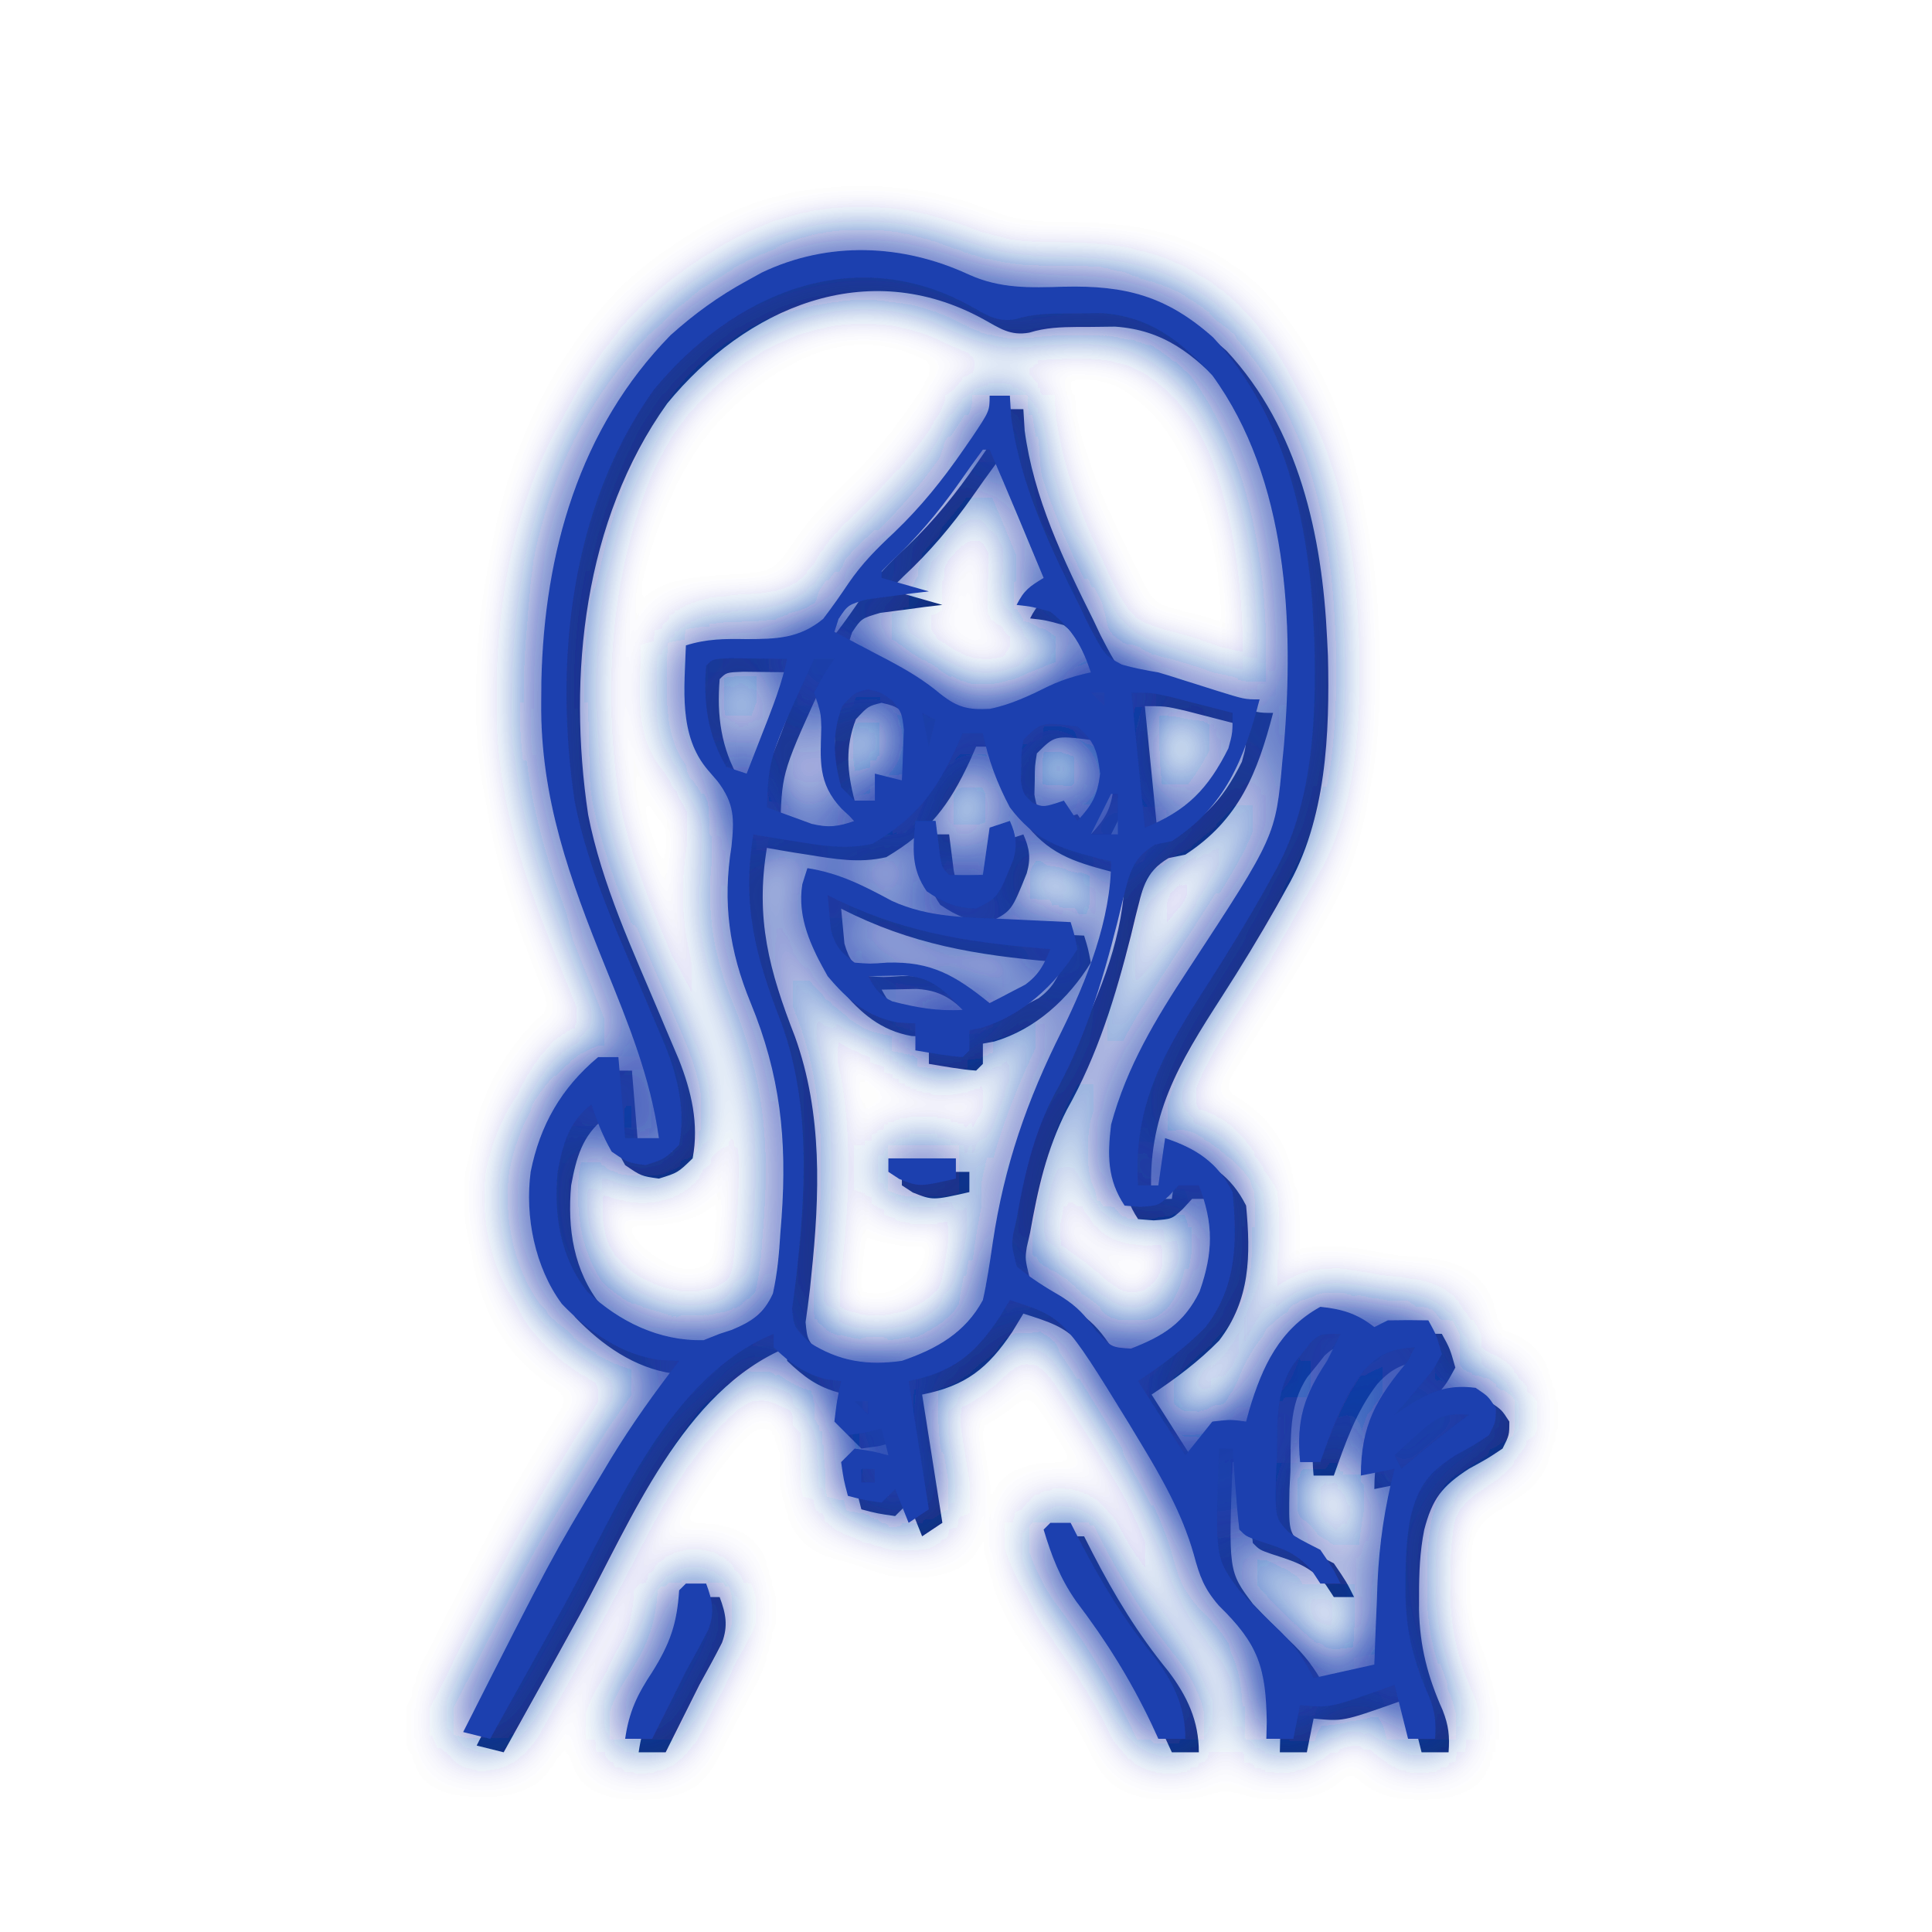
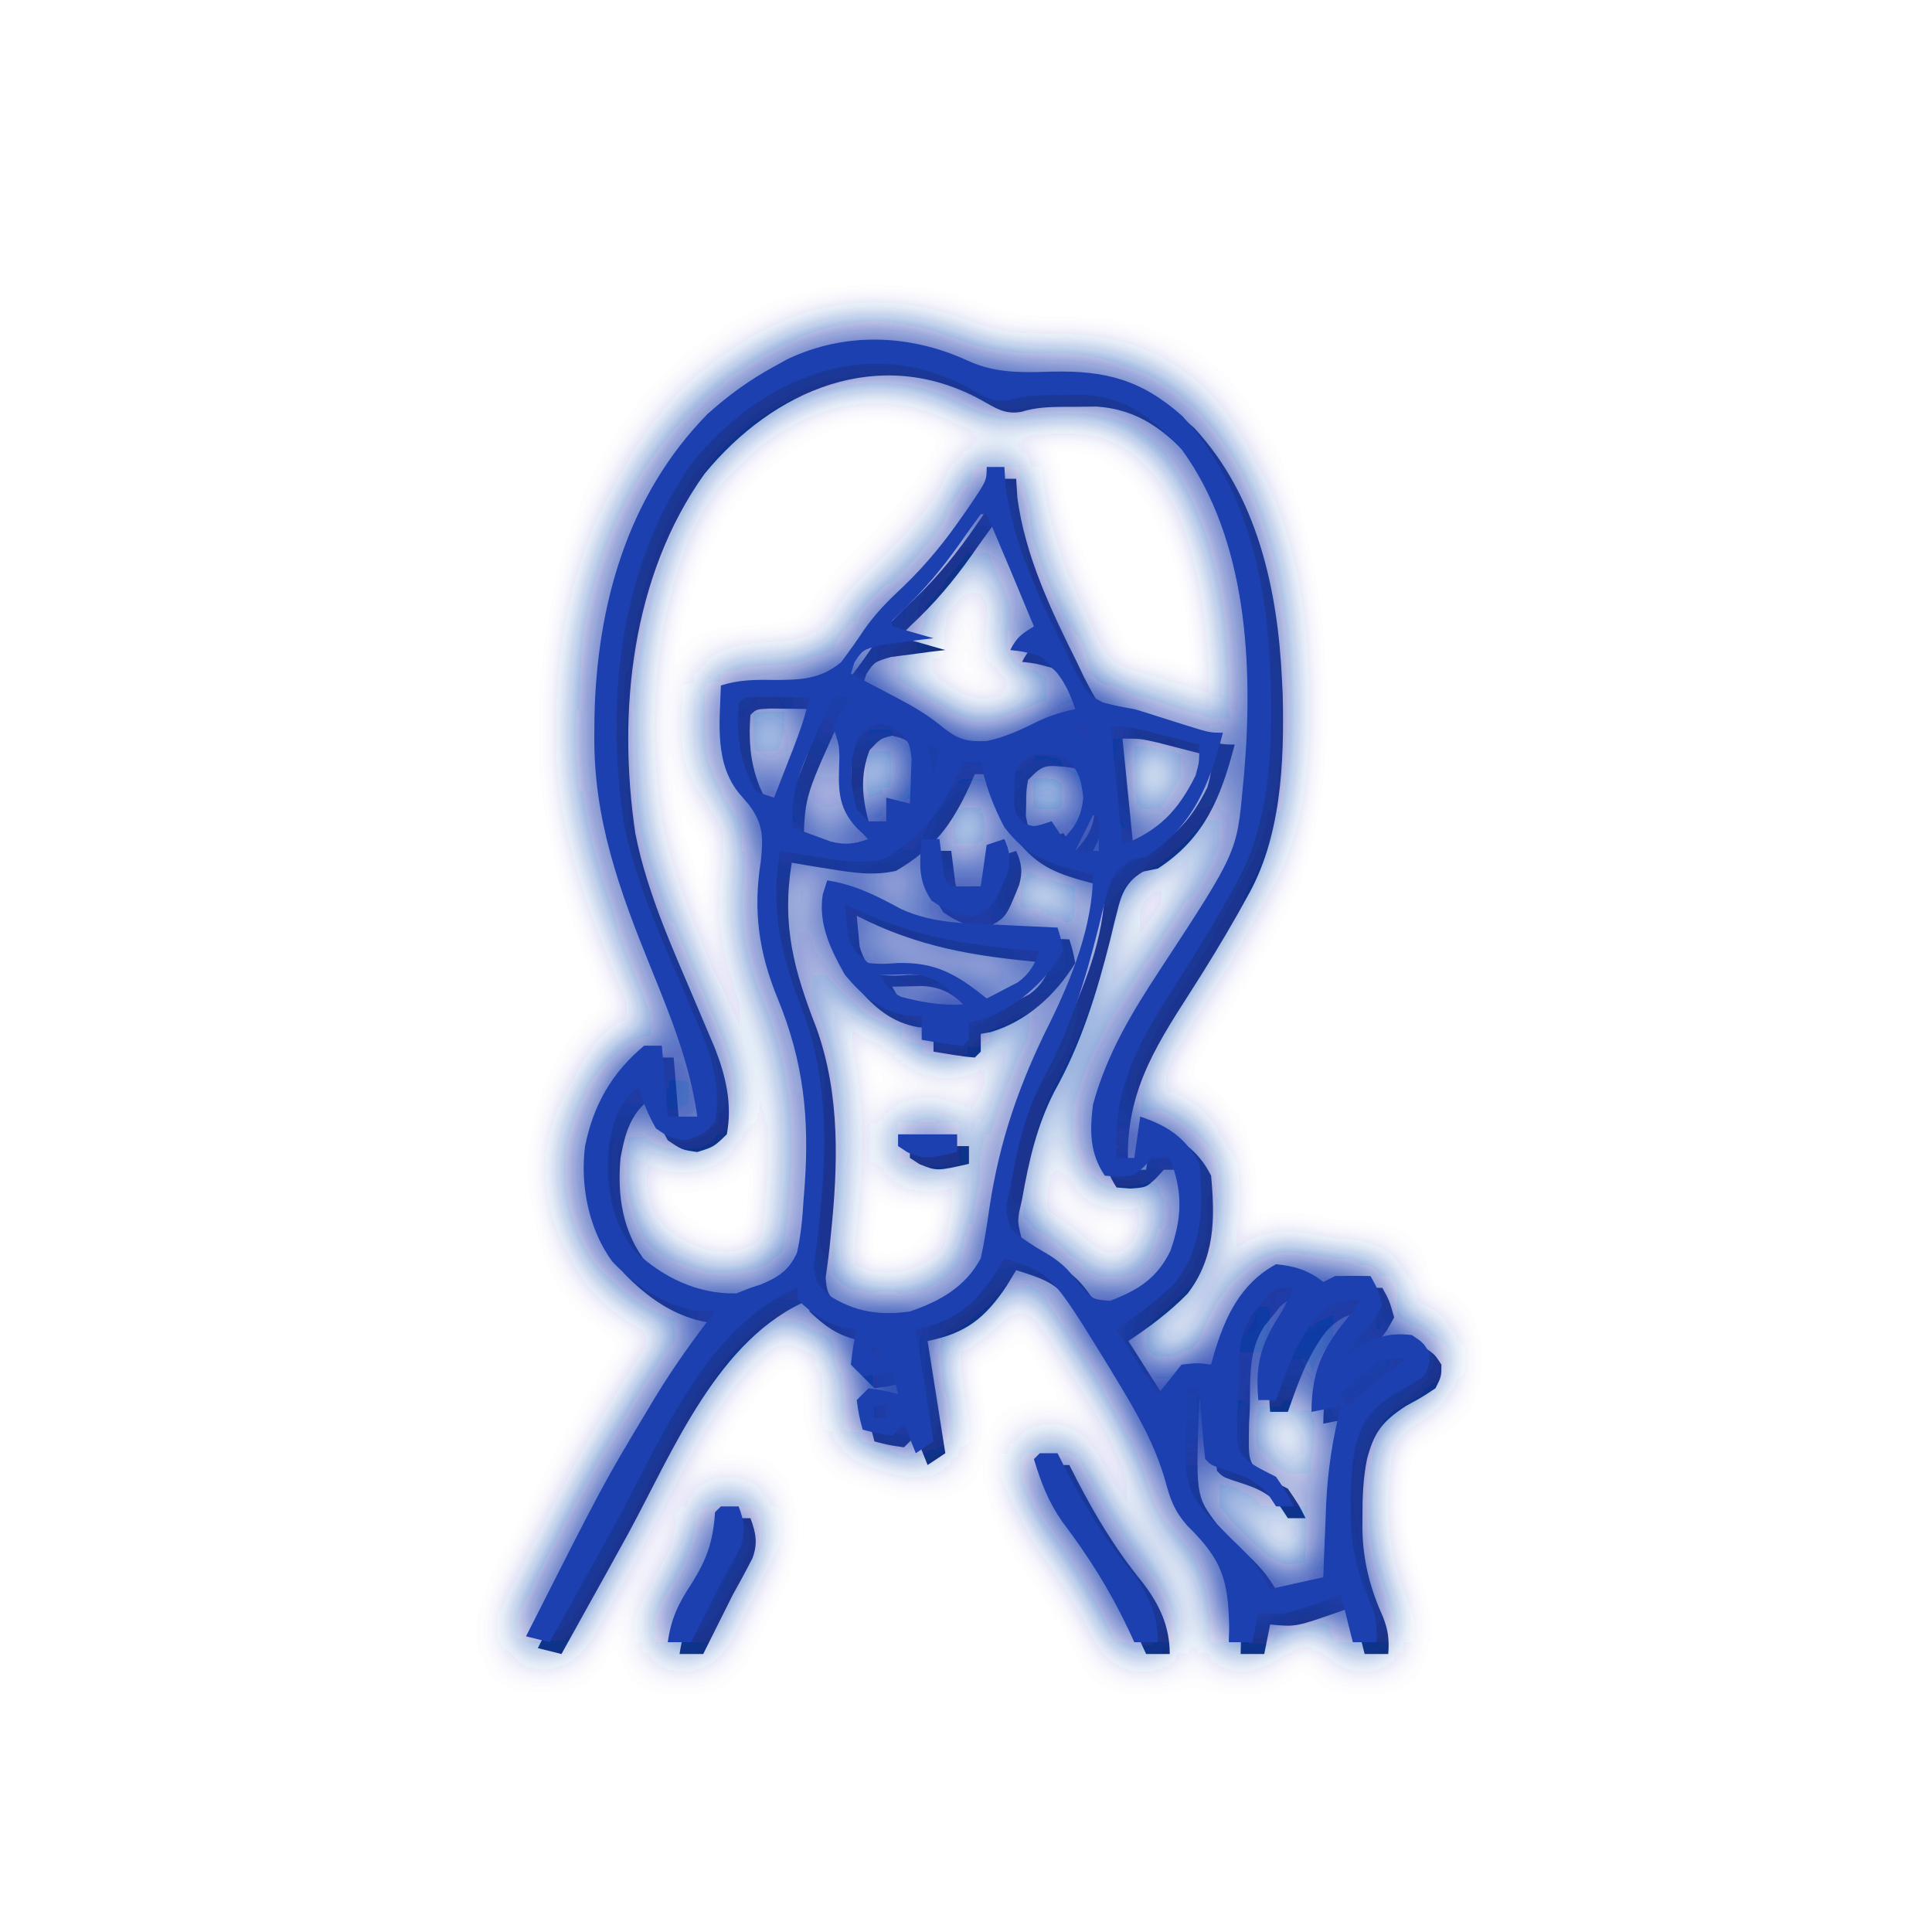
<svg xmlns="http://www.w3.org/2000/svg" version="1.1" width="229" height="229" viewBox="0 0 229 229">
  <defs>
    <filter id="glow">
      <feGaussianBlur stdDeviation="4" result="blur" />
      <feMerge>
        <feMergeNode in="blur" />
        <feMergeNode in="blur" />
        <feMergeNode in="SourceGraphic" />
      </feMerge>
    </filter>
  </defs>
-   <g transform="translate(22.9,22.9) scale(0.8)">
+   <g transform="translate(34.35,34.35) scale(0.7)">
    <g transform="translate(2,2)">
      <path d="M0 0 C4.696 2.131 9.086 1.964 14.131 1.813 C23.235 1.598 29.332 3.194 36.234 9.332 C46.952 20.862 50.39 36.67 51.109 51.957 C51.151 52.792 51.192 53.628 51.234 54.488 C51.512 66.022 51.017 78.808 45.109 88.957 C44.626 89.828 44.143 90.7 43.645 91.598 C41.066 96.136 38.366 100.577 35.539 104.965 C29.126 114.937 24.329 122.737 25.109 134.957 C26.099 134.957 27.089 134.957 28.109 134.957 C28.439 132.647 28.769 130.337 29.109 127.957 C33.691 129.484 36.905 131.549 39.109 135.957 C39.803 143.347 39.757 149.904 35.109 155.957 C32.047 159.075 28.739 161.537 25.109 163.957 C27.419 167.587 29.729 171.217 32.109 174.957 C33.429 173.307 34.749 171.657 36.109 169.957 C38.859 169.645 38.859 169.645 41.109 169.957 C41.189 169.667 41.189 169.667 41.59 168.199 C43.492 161.83 46.053 156.285 52.109 152.957 C55.306 153.277 57.582 153.962 60.109 155.957 C60.769 155.627 61.429 155.297 62.109 154.957 C64.109 154.917 66.11 154.914 68.109 154.957 C69.32 157.156 69.32 157.156 70.109 159.957 C68.773 162.414 68.773 162.414 66.734 164.77 C66.067 165.56 65.399 166.35 64.711 167.164 C64.182 167.756 63.654 168.347 63.109 168.957 C63.566 168.65 64.022 168.343 64.492 168.027 C68.081 165.652 70.716 164.394 75.109 164.957 C76.984 166.207 76.984 166.207 78.109 167.957 C78.109 169.957 78.109 169.957 77.109 171.957 C74.859 173.457 74.859 173.457 72.109 174.957 C68.127 177.55 66.693 179.397 65.5 183.995 C64.855 187.238 64.728 190.407 64.734 193.707 C64.734 194.054 64.734 194.054 64.73 195.812 C64.841 201.25 66.002 205.731 68.234 210.723 C69.124 212.993 69.286 214.546 69.109 216.957 C67.789 216.957 66.469 216.957 65.109 216.957 C64.449 214.317 63.789 211.677 63.109 208.957 C62.518 209.174 61.926 209.39 61.316 209.613 C53.468 212.379 53.468 212.379 49.109 211.957 C48.779 213.607 48.449 215.257 48.109 216.957 C46.789 216.957 45.469 216.957 44.109 216.957 C44.13 216.123 44.151 215.289 44.172 214.43 C44.025 206.404 42.98 202.994 37.074 197.223 C34.872 194.684 34.228 192.868 33.359 189.645 C31.579 183.414 28.582 178.237 25.234 172.707 C24.728 171.867 24.222 171.028 23.7 170.163 C14.066 154.503 14.066 154.503 6.109 151.957 C5.573 152.844 5.037 153.731 4.484 154.645 C0.835 160.086 -2.409 162.661 -8.891 163.957 C-7.901 170.227 -6.911 176.497 -5.891 182.957 C-6.881 183.617 -7.871 184.277 -8.891 184.957 C-9.221 184.132 -9.221 184.132 -10.891 179.957 C-11.551 180.617 -12.211 181.277 -12.891 181.957 C-15.516 181.582 -15.516 181.582 -17.891 180.957 C-18.516 178.582 -18.516 178.582 -18.891 175.957 C-18.231 175.297 -17.571 174.637 -16.891 173.957 C-14.266 174.332 -14.266 174.332 -11.891 174.957 C-12.221 173.637 -12.551 172.317 -12.891 170.957 C-13.674 171.163 -14.458 171.37 -15.266 171.582 C-16.132 171.706 -16.998 171.83 -17.891 171.957 C-18.221 171.627 -18.221 171.627 -19.891 169.957 C-19.516 166.832 -19.516 166.832 -18.891 163.957 C-19.613 163.875 -20.334 163.792 -21.078 163.707 C-24.48 162.8 -26.345 161.357 -28.891 158.957 C-28.891 158.297 -28.891 157.637 -28.891 156.957 C-44.395 163.386 -52.021 182.706 -59.581 196.563 C-61.871 200.748 -64.195 204.914 -66.516 209.082 C-67.362 210.605 -68.208 212.129 -69.055 213.652 C-69.361 214.203 -69.361 214.203 -70.891 216.957 C-72.211 216.627 -73.531 216.297 -74.891 215.957 C-61.793 190.1 -61.793 190.1 -54.391 177.77 C-53.924 176.989 -53.457 176.208 -52.976 175.403 C-49.898 170.358 -46.516 165.622 -42.891 160.957 C-43.86 160.916 -44.829 160.875 -45.828 160.832 C-51.519 160.011 -56.351 156.603 -60.281 152.508 C-64.271 147.074 -65.76 139.578 -64.891 132.957 C-63.511 126.033 -60.356 120.515 -54.891 115.957 C-53.901 115.957 -52.911 115.957 -51.891 115.957 C-51.726 117.937 -51.726 117.937 -50.891 127.957 C-49.241 127.957 -47.591 127.957 -45.891 127.957 C-47.141 118.952 -50.441 110.943 -53.828 102.582 C-59.084 89.591 -63.479 77.572 -63.328 63.332 C-63.319 62.294 -63.31 61.255 -63.301 60.186 C-62.882 41.269 -57.702 22.812 -44.172 9.004 C-40.637 5.832 -37.06 3.23 -32.891 0.957 C-32.144 0.545 -31.398 0.132 -30.629 -0.293 C-20.77 -4.986 -9.781 -4.523 0 0 Z M-46.668 17.117 C-59.034 34.455 -61.455 57.405 -58.375 78.039 C-56.353 88.361 -51.752 98.164 -47.688 107.819 C-47.447 108.392 -47.206 108.965 -46.958 109.556 C-46.292 111.132 -45.622 112.705 -44.95 114.278 C-43.069 119.033 -41.93 123.851 -42.891 128.957 C-45.078 131.082 -45.078 131.082 -47.891 131.957 C-50.516 131.582 -50.516 131.582 -52.891 129.957 C-54.183 127.713 -55.083 125.413 -55.891 122.957 C-59.269 125.567 -60.137 128.919 -60.891 132.957 C-61.478 139.303 -60.536 145.652 -56.449 150.758 C-51.723 155.177 -45.819 158.051 -39.266 157.895 C-38.482 157.585 -37.698 157.276 -36.891 156.957 C-36.302 156.765 -35.712 156.573 -35.105 156.375 C-32.131 155.135 -30.348 153.971 -29 150.984 C-28.333 147.978 -28.073 145.022 -27.891 141.957 C-27.832 141.217 -27.774 140.477 -27.714 139.715 C-26.89 128.187 -27.888 118.617 -32.312 107.881 C-35.483 100.165 -36.466 93.055 -35.141 84.77 C-34.713 80.651 -34.674 78.422 -37.203 75.082 C-37.667 74.543 -38.131 74.004 -38.609 73.449 C-43.029 68.302 -42.094 61.299 -41.891 54.957 C-38.85 53.986 -36.139 53.967 -32.968 54.024 C-28.479 54.013 -25.096 53.954 -21.547 51.02 C-20.243 49.309 -18.999 47.553 -17.809 45.762 C-15.782 42.798 -13.573 40.592 -10.953 38.145 C-7.05 34.407 -3.836 30.402 -0.766 25.957 C-0.375 25.393 0.015 24.828 0.418 24.247 C3.109 20.233 3.109 20.233 3.109 17.957 C4.099 17.957 5.089 17.957 6.109 17.957 C6.171 18.988 6.233 20.02 6.297 21.082 C7.601 31.011 12.054 40.332 16.484 49.207 C16.835 49.946 17.186 50.685 17.547 51.447 C20.149 56.45 20.149 56.45 22.719 57.806 C24.51 58.319 26.273 58.648 28.109 58.957 C29.267 59.295 30.42 59.652 31.566 60.027 C32.121 60.201 32.676 60.375 33.248 60.555 C34.384 60.913 35.519 61.272 36.654 61.633 C40.891 62.957 40.891 62.957 43.109 62.957 C40.795 71.829 38.079 78.781 30.109 83.957 C29.284 84.127 28.459 84.297 27.609 84.473 C23.997 86.617 23.774 89.165 22.732 93.109 C22.619 93.579 22.619 93.579 22.047 95.957 C19.76 104.991 17.137 113.604 12.547 121.77 C9.559 127.617 8.244 133.535 7.109 139.957 C6.946 140.674 6.782 141.39 6.613 142.129 C6.359 143.895 6.359 143.895 7.109 146.957 C9.224 148.726 11.41 150.085 13.797 151.465 C16.084 152.941 17.253 154.191 18.797 156.395 C21.109 158.957 21.109 158.957 24.047 159.145 C28.818 157.294 31.92 155.385 34.223 150.684 C36.24 144.907 36.323 140.659 34.109 134.957 C33.119 134.957 32.129 134.957 31.109 134.957 C30.656 135.452 30.202 135.947 29.734 136.457 C28.109 137.957 28.109 137.957 25.422 138.145 C24.659 138.083 23.896 138.021 23.109 137.957 C20.526 134.082 20.57 130.428 21.109 125.957 C23.407 117.411 27.73 110.269 32.547 102.957 C45.492 83.201 45.492 83.201 46.484 72.082 C46.555 71.376 46.626 70.669 46.7 69.942 C48.247 51.677 47.291 30.309 36.109 14.957 C31.363 9.809 26.875 6.212 19.699 5.727 C18.482 5.731 17.264 5.745 16.047 5.77 C15.435 5.77 14.824 5.771 14.193 5.771 C11.665 5.796 9.413 5.863 6.988 6.617 C4.15 7.13 2.589 5.95 0.109 4.582 C-17.086 -4.802 -34.949 2.874 -46.668 17.117 Z M2.109 25.957 C0.87 27.628 -0.328 29.312 -1.516 31.02 C-4.561 35.325 -7.771 39.105 -11.641 42.715 C-12.053 43.125 -12.466 43.535 -12.891 43.957 C-12.891 44.287 -12.891 44.617 -12.891 44.957 C-10.581 45.617 -8.271 46.277 -5.891 46.957 C-6.312 47.006 -6.312 47.006 -8.445 47.254 C-9.541 47.403 -10.637 47.553 -11.766 47.707 C-12.856 47.846 -13.947 47.985 -15.07 48.129 C-17.891 48.957 -17.891 48.957 -19.273 51.035 C-19.477 51.669 -19.681 52.304 -19.891 52.957 C-19.01 53.416 -18.13 53.875 -17.223 54.348 C-16.049 54.967 -14.876 55.587 -13.703 56.207 C-13.125 56.507 -12.547 56.808 -11.951 57.117 C-9.143 58.609 -6.602 60.105 -4.168 62.16 C-1.651 64.146 -0.053 64.534 3.145 64.359 C6.318 63.709 9.105 62.362 11.996 60.93 C14.029 59.994 15.927 59.425 18.109 58.957 C16.801 55.031 15.361 52.558 12.109 49.957 C9.359 49.207 9.359 49.207 7.109 48.957 C8.206 46.764 9.066 46.201 11.109 44.957 C8.473 38.611 5.834 32.266 3.109 25.957 C2.779 25.957 2.449 25.957 2.109 25.957 Z M-38.891 57.957 C-39.33 63.334 -38.689 68.235 -35.891 72.957 C-34.901 73.287 -33.911 73.617 -32.891 73.957 C-32.075 71.875 -31.263 69.791 -30.453 67.707 C-30.223 67.121 -29.993 66.534 -29.756 65.93 C-28.608 62.968 -27.56 60.065 -26.891 56.957 C-28.703 56.93 -30.516 56.911 -32.328 56.895 C-32.833 56.889 -32.833 56.889 -35.387 56.859 C-37.891 56.957 -37.891 56.957 -38.891 57.957 Z M-22.891 56.957 C-29.594 71.554 -29.594 71.554 -29.891 78.957 C-28.479 79.491 -27.061 80.009 -25.641 80.52 C-24.852 80.81 -24.063 81.1 -23.25 81.398 C-20.7 82.002 -19.337 81.804 -16.891 80.957 C-17.21 80.658 -17.21 80.658 -18.828 79.145 C-22.386 75.371 -21.958 71.98 -21.828 67.113 C-21.891 64.957 -21.891 64.957 -22.891 61.957 C-21.453 59.27 -21.453 59.27 -19.891 56.957 C-20.881 56.957 -21.871 56.957 -22.891 56.957 Z M-18.703 63.895 C-20.315 68.051 -20.012 71.665 -18.891 75.957 C-18.231 76.617 -17.571 77.277 -16.891 77.957 C-15.901 77.957 -14.911 77.957 -13.891 77.957 C-13.891 76.637 -13.891 75.317 -13.891 73.957 C-12.571 74.287 -11.251 74.617 -9.891 74.957 C-9.809 73.354 -9.751 71.749 -9.703 70.145 C-9.668 69.251 -9.634 68.358 -9.598 67.438 C-9.891 64.957 -9.891 64.957 -11.277 63.164 C-12.891 61.957 -12.891 61.957 -14.891 61.457 C-16.891 61.957 -16.891 61.957 -18.703 63.895 Z M18.109 61.957 C18.769 62.617 19.429 63.277 20.109 63.957 C20.109 63.297 20.109 62.637 20.109 61.957 C19.449 61.957 18.789 61.957 18.109 61.957 Z M24.109 61.957 C24.769 68.557 25.429 75.157 26.109 81.957 C32.351 79.46 35.494 76.187 38.484 70.207 C39.109 67.957 39.109 67.957 39.109 64.957 C37.173 64.453 35.235 63.954 33.297 63.457 C32.218 63.179 31.139 62.9 30.027 62.613 C27.109 61.957 27.109 61.957 24.109 61.957 Z M-6.891 64.957 C-6.561 66.607 -6.231 68.257 -5.891 69.957 C-5.561 68.637 -5.231 67.317 -4.891 65.957 C-5.551 65.627 -6.211 65.297 -6.891 64.957 Z M8.109 68.957 C7.809 70.832 7.809 70.832 7.797 72.957 C7.78 73.658 7.763 74.36 7.746 75.082 C8.109 76.957 8.109 76.957 9.441 78.27 C11.109 78.957 11.109 78.957 14.109 77.957 C14.439 78.452 14.439 78.452 16.109 80.957 C18.313 78.569 19.076 77.225 19.484 73.957 C19.062 70.582 18.682 69.187 16.109 66.957 C10.764 66.302 10.764 66.302 8.109 68.957 Z M-0.891 67.957 C-1.182 68.621 -1.473 69.285 -1.773 69.969 C-4.935 76.78 -7.818 80.535 -14.203 84.332 C-18.22 85.266 -21.857 84.608 -25.891 83.957 C-26.522 83.859 -27.154 83.761 -27.805 83.66 C-29.169 83.44 -30.53 83.201 -31.891 82.957 C-33.63 93.447 -31.546 101.154 -27.73 110.93 C-23.634 122.309 -24.052 134.354 -25.305 146.277 C-25.37 146.917 -25.434 147.558 -25.501 148.217 C-25.689 149.896 -25.923 151.57 -26.16 153.242 C-25.891 155.957 -25.891 155.957 -23.52 158.281 C-19.219 161.023 -14.968 161.696 -9.891 160.957 C-4.748 159.188 -0.53 156.829 2.109 151.957 C2.737 149.131 3.158 146.306 3.574 143.441 C5.256 132.075 8.664 122.322 13.811 112.062 C17.514 104.519 21.109 95.509 21.109 86.957 C20.446 86.798 19.782 86.64 19.098 86.477 C13.325 84.951 9.73 83.784 6.109 78.957 C4.246 75.457 2.888 71.853 2.109 67.957 C1.119 67.957 0.129 67.957 -0.891 67.957 Z M21.109 76.957 C20.119 78.937 19.129 80.917 18.109 82.957 C19.429 82.957 20.749 82.957 22.109 82.957 C22.109 80.977 22.109 78.997 22.109 76.957 C21.779 76.957 21.449 76.957 21.109 76.957 Z M50.758 158.164 C50.338 158.694 49.917 159.224 49.484 159.77 C49.272 160.031 49.272 160.031 48.195 161.352 C45.336 165.578 45.778 170.496 45.672 175.395 C45.626 176.254 45.58 177.113 45.533 177.998 C45.422 184.222 45.422 184.222 47.41 186.349 C49.02 187.383 49.02 187.383 52.109 188.957 C53.984 191.707 53.984 191.707 55.109 193.957 C54.119 193.957 53.129 193.957 52.109 193.957 C51.718 193.359 51.326 192.761 50.922 192.145 C48.575 189.312 46.283 188.695 42.852 187.57 C41.109 186.957 41.109 186.957 40.109 185.957 C39.875 183.941 39.696 181.919 39.547 179.895 C39.463 178.79 39.379 177.685 39.293 176.547 C39.263 176.12 39.263 176.12 39.109 173.957 C38.449 173.957 37.789 173.957 37.109 173.957 C36.502 190.164 36.502 190.164 40.109 194.957 C42.085 197.081 44.126 199.098 46.234 201.09 C48.4 203.247 49.752 205.242 51.109 207.957 C54.079 207.297 57.049 206.637 60.109 205.957 C60.158 204.618 60.207 203.278 60.258 201.898 C60.333 200.105 60.408 198.312 60.484 196.52 C60.515 195.641 60.546 194.763 60.578 193.857 C60.836 188.031 61.641 182.602 63.109 176.957 C61.459 177.287 59.809 177.617 58.109 177.957 C58.144 170.474 60.363 166.58 65.109 160.957 C65.439 160.297 65.769 159.637 66.109 158.957 C62.706 159.152 60.798 159.913 58.547 162.395 C55.421 166.441 53.8 171.177 52.109 175.957 C51.119 175.957 50.129 175.957 49.109 175.957 C48.525 169.702 49.676 166.133 53.109 160.957 C53.79 159.631 54.464 158.301 55.109 156.957 C52.109 156.957 52.109 156.957 50.758 158.164 Z M-16.891 166.957 C-16.231 167.617 -15.571 168.277 -14.891 168.957 C-14.891 168.297 -14.891 167.637 -14.891 166.957 C-15.551 166.957 -16.211 166.957 -16.891 166.957 Z M66.359 171.957 C65.746 172.514 65.132 173.071 64.5 173.645 C64.041 174.078 63.582 174.511 63.109 174.957 C63.439 175.617 63.769 176.277 64.109 176.957 C64.496 176.631 64.883 176.305 65.281 175.969 C68.167 173.547 71.066 171.181 74.109 168.957 C70.438 168.567 69.03 169.492 66.359 171.957 Z M-15.891 176.957 C-15.891 177.617 -15.891 178.277 -15.891 178.957 C-15.231 178.957 -14.571 178.957 -13.891 178.957 C-13.891 178.297 -13.891 177.637 -13.891 176.957 C-14.551 176.957 -15.211 176.957 -15.891 176.957 Z " fill="#142d7a" transform="translate(114.8906,12.04297)" />
      <path d="M0 0 C0.99 0 1.98 0 3 0 C3.228 1.79 3.456 3.581 3.684 5.371 C4 7 4 7 5 8 C6.666 8.041 8.334 8.043 10 8 C10.33 5.69 10.66 3.38 11 1 C11.99 0.67 12.98 0.34 14 0 C14.922 2.095 15.129 3.543 14.504 5.754 C12.247 11.356 12.247 11.356 9 13 C5.911 12.842 4.252 12.17 1.688 10.438 C-0.697 6.993 -0.355 4.066 0 0 Z " fill="#142d7a" transform="translate(107,93)" />
      <path d="M0 0 C4.742 0.745 8.31 2.592 12.5 4.844 C18.008 7.391 23.843 7.291 29.812 7.562 C30.254 7.584 30.254 7.584 32.49 7.693 C34.66 7.799 36.83 7.901 39 8 C39.579 9.873 39.579 9.873 40 12 C36.661 17.403 31.82 21.864 25.688 23.688 C25.131 23.791 24.574 23.894 24 24 C24 24.99 24 25.98 24 27 C23.67 27.33 23.34 27.66 23 28 C20.639 27.824 18.339 27.383 16 27 C16 25.68 16 24.36 16 23 C15.577 22.979 15.577 22.979 13.438 22.875 C8.898 22.07 5.898 19.479 3 16 C0.589 11.75 -1.551 7.347 -0.75 2.375 C-0.502 1.591 -0.255 0.807 0 0 Z M3 4 C3.103 5.093 3.206 6.186 3.312 7.312 C3.371 7.927 3.429 8.542 3.488 9.176 C4.165 11.587 4.972 12.535 7 14 C9.27 14.188 9.27 14.188 11.812 14 C18.356 13.8 21.916 15.894 27 20 C28.132 19.431 29.256 18.844 30.375 18.25 C31.001 17.925 31.628 17.6 32.273 17.266 C34.334 15.755 35.03 14.333 36 12 C35.512 11.96 35.025 11.921 34.522 11.88 C23.017 10.899 13.378 9.307 3 4 Z M9 16 C10.011 17.817 10.643 18.832 12.551 19.73 C16.121 20.657 19.275 21.226 23 21 C20.24 18.05 18.404 16.129 14.176 15.902 C13.561 15.914 12.946 15.926 12.312 15.938 C11.219 15.958 10.126 15.979 9 16 Z " fill="#142d7a" transform="translate(91,100)" />
      <path d="M0 0 C3.3 0 6.6 0 10 0 C10 0.99 10 1.98 10 3 C4.585 4.231 4.585 4.231 1.625 3.062 C1.089 2.712 0.552 2.361 0 2 C0 1.34 0 0.68 0 0 Z " fill="#142d7a" transform="translate(103,143)" />
      <path d="M0 0 C0.99 0 1.98 0 3 0 C3.212 0.417 3.212 0.417 4.285 2.527 C7.559 8.848 10.963 14.468 15.488 20 C18.271 23.681 20 27.319 20 32 C18.68 32 17.36 32 16 32 C15.83 31.631 15.83 31.631 14.969 29.762 C11.777 23.082 8.254 17.466 3.77 11.559 C1.417 8.157 0.19 4.943 -1 1 C-0.67 0.67 -0.34 0.34 0 0 Z " fill="#142d7a" transform="translate(127,197)" />
      <path d="M0 0 C0.99 0 1.98 0 3 0 C3.921 2.457 4.273 4.259 3.352 6.762 C2.282 8.87 1.146 10.932 0 13 C-0.924 14.83 -1.841 16.663 -2.75 18.5 C-3.5 20 -4.25 21.5 -5 23 C-6.32 23 -7.64 23 -9 23 C-8.434 19.021 -7.215 16.457 -5 13.125 C-2.351 8.896 -1.315 5.936 -1 1 C-0.67 0.67 -0.34 0.34 0 0 Z " fill="#142d7a" transform="translate(73,206)" />
    </g>
    <g filter="url(#glow)">
      <path d="M0 0 C4.696 2.131 9.086 1.964 14.131 1.813 C23.235 1.598 29.332 3.194 36.234 9.332 C46.952 20.862 50.39 36.67 51.109 51.957 C51.151 52.792 51.192 53.628 51.234 54.488 C51.512 66.022 51.017 78.808 45.109 88.957 C44.626 89.828 44.143 90.7 43.645 91.598 C41.066 96.136 38.366 100.577 35.539 104.965 C29.126 114.937 24.329 122.737 25.109 134.957 C26.099 134.957 27.089 134.957 28.109 134.957 C28.439 132.647 28.769 130.337 29.109 127.957 C33.691 129.484 36.905 131.549 39.109 135.957 C39.803 143.347 39.757 149.904 35.109 155.957 C32.047 159.075 28.739 161.537 25.109 163.957 C27.419 167.587 29.729 171.217 32.109 174.957 C33.429 173.307 34.749 171.657 36.109 169.957 C38.859 169.645 38.859 169.645 41.109 169.957 C41.189 169.667 41.189 169.667 41.59 168.199 C43.492 161.83 46.053 156.285 52.109 152.957 C55.306 153.277 57.582 153.962 60.109 155.957 C60.769 155.627 61.429 155.297 62.109 154.957 C64.109 154.917 66.11 154.914 68.109 154.957 C69.32 157.156 69.32 157.156 70.109 159.957 C68.773 162.414 68.773 162.414 66.734 164.77 C66.067 165.56 65.399 166.35 64.711 167.164 C64.182 167.756 63.654 168.347 63.109 168.957 C63.566 168.65 64.022 168.343 64.492 168.027 C68.081 165.652 70.716 164.394 75.109 164.957 C76.984 166.207 76.984 166.207 78.109 167.957 C78.109 169.957 78.109 169.957 77.109 171.957 C74.859 173.457 74.859 173.457 72.109 174.957 C68.127 177.55 66.693 179.397 65.5 183.995 C64.855 187.238 64.728 190.407 64.734 193.707 C64.734 194.054 64.734 194.054 64.73 195.812 C64.841 201.25 66.002 205.731 68.234 210.723 C69.124 212.993 69.286 214.546 69.109 216.957 C67.789 216.957 66.469 216.957 65.109 216.957 C64.449 214.317 63.789 211.677 63.109 208.957 C62.518 209.174 61.926 209.39 61.316 209.613 C53.468 212.379 53.468 212.379 49.109 211.957 C48.779 213.607 48.449 215.257 48.109 216.957 C46.789 216.957 45.469 216.957 44.109 216.957 C44.13 216.123 44.151 215.289 44.172 214.43 C44.025 206.404 42.98 202.994 37.074 197.223 C34.872 194.684 34.228 192.868 33.359 189.645 C31.579 183.414 28.582 178.237 25.234 172.707 C24.728 171.867 24.222 171.028 23.7 170.163 C14.066 154.503 14.066 154.503 6.109 151.957 C5.573 152.844 5.037 153.731 4.484 154.645 C0.835 160.086 -2.409 162.661 -8.891 163.957 C-7.901 170.227 -6.911 176.497 -5.891 182.957 C-6.881 183.617 -7.871 184.277 -8.891 184.957 C-9.221 184.132 -9.221 184.132 -10.891 179.957 C-11.551 180.617 -12.211 181.277 -12.891 181.957 C-15.516 181.582 -15.516 181.582 -17.891 180.957 C-18.516 178.582 -18.516 178.582 -18.891 175.957 C-18.231 175.297 -17.571 174.637 -16.891 173.957 C-14.266 174.332 -14.266 174.332 -11.891 174.957 C-12.221 173.637 -12.551 172.317 -12.891 170.957 C-13.674 171.163 -14.458 171.37 -15.266 171.582 C-16.132 171.706 -16.998 171.83 -17.891 171.957 C-18.221 171.627 -18.221 171.627 -19.891 169.957 C-19.516 166.832 -19.516 166.832 -18.891 163.957 C-19.613 163.875 -20.334 163.792 -21.078 163.707 C-24.48 162.8 -26.345 161.357 -28.891 158.957 C-28.891 158.297 -28.891 157.637 -28.891 156.957 C-44.395 163.386 -52.021 182.706 -59.581 196.563 C-61.871 200.748 -64.195 204.914 -66.516 209.082 C-67.362 210.605 -68.208 212.129 -69.055 213.652 C-69.361 214.203 -69.361 214.203 -70.891 216.957 C-72.211 216.627 -73.531 216.297 -74.891 215.957 C-61.793 190.1 -61.793 190.1 -54.391 177.77 C-53.924 176.989 -53.457 176.208 -52.976 175.403 C-49.898 170.358 -46.516 165.622 -42.891 160.957 C-43.86 160.916 -44.829 160.875 -45.828 160.832 C-51.519 160.011 -56.351 156.603 -60.281 152.508 C-64.271 147.074 -65.76 139.578 -64.891 132.957 C-63.511 126.033 -60.356 120.515 -54.891 115.957 C-53.901 115.957 -52.911 115.957 -51.891 115.957 C-51.726 117.937 -51.726 117.937 -50.891 127.957 C-49.241 127.957 -47.591 127.957 -45.891 127.957 C-47.141 118.952 -50.441 110.943 -53.828 102.582 C-59.084 89.591 -63.479 77.572 -63.328 63.332 C-63.319 62.294 -63.31 61.255 -63.301 60.186 C-62.882 41.269 -57.702 22.812 -44.172 9.004 C-40.637 5.832 -37.06 3.23 -32.891 0.957 C-32.144 0.545 -31.398 0.132 -30.629 -0.293 C-20.77 -4.986 -9.781 -4.523 0 0 Z M-46.668 17.117 C-59.034 34.455 -61.455 57.405 -58.375 78.039 C-56.353 88.361 -51.752 98.164 -47.688 107.819 C-47.447 108.392 -47.206 108.965 -46.958 109.556 C-46.292 111.132 -45.622 112.705 -44.95 114.278 C-43.069 119.033 -41.93 123.851 -42.891 128.957 C-45.078 131.082 -45.078 131.082 -47.891 131.957 C-50.516 131.582 -50.516 131.582 -52.891 129.957 C-54.183 127.713 -55.083 125.413 -55.891 122.957 C-59.269 125.567 -60.137 128.919 -60.891 132.957 C-61.478 139.303 -60.536 145.652 -56.449 150.758 C-51.723 155.177 -45.819 158.051 -39.266 157.895 C-38.482 157.585 -37.698 157.276 -36.891 156.957 C-36.302 156.765 -35.712 156.573 -35.105 156.375 C-32.131 155.135 -30.348 153.971 -29 150.984 C-28.333 147.978 -28.073 145.022 -27.891 141.957 C-27.832 141.217 -27.774 140.477 -27.714 139.715 C-26.89 128.187 -27.888 118.617 -32.312 107.881 C-35.483 100.165 -36.466 93.055 -35.141 84.77 C-34.713 80.651 -34.674 78.422 -37.203 75.082 C-37.667 74.543 -38.131 74.004 -38.609 73.449 C-43.029 68.302 -42.094 61.299 -41.891 54.957 C-38.85 53.986 -36.139 53.967 -32.968 54.024 C-28.479 54.013 -25.096 53.954 -21.547 51.02 C-20.243 49.309 -18.999 47.553 -17.809 45.762 C-15.782 42.798 -13.573 40.592 -10.953 38.145 C-7.05 34.407 -3.836 30.402 -0.766 25.957 C-0.375 25.393 0.015 24.828 0.418 24.247 C3.109 20.233 3.109 20.233 3.109 17.957 C4.099 17.957 5.089 17.957 6.109 17.957 C6.171 18.988 6.233 20.02 6.297 21.082 C7.601 31.011 12.054 40.332 16.484 49.207 C16.835 49.946 17.186 50.685 17.547 51.447 C20.149 56.45 20.149 56.45 22.719 57.806 C24.51 58.319 26.273 58.648 28.109 58.957 C29.267 59.295 30.42 59.652 31.566 60.027 C32.121 60.201 32.676 60.375 33.248 60.555 C34.384 60.913 35.519 61.272 36.654 61.633 C40.891 62.957 40.891 62.957 43.109 62.957 C40.795 71.829 38.079 78.781 30.109 83.957 C29.284 84.127 28.459 84.297 27.609 84.473 C23.997 86.617 23.774 89.165 22.732 93.109 C22.619 93.579 22.619 93.579 22.047 95.957 C19.76 104.991 17.137 113.604 12.547 121.77 C9.559 127.617 8.244 133.535 7.109 139.957 C6.946 140.674 6.782 141.39 6.613 142.129 C6.359 143.895 6.359 143.895 7.109 146.957 C9.224 148.726 11.41 150.085 13.797 151.465 C16.084 152.941 17.253 154.191 18.797 156.395 C21.109 158.957 21.109 158.957 24.047 159.145 C28.818 157.294 31.92 155.385 34.223 150.684 C36.24 144.907 36.323 140.659 34.109 134.957 C33.119 134.957 32.129 134.957 31.109 134.957 C30.656 135.452 30.202 135.947 29.734 136.457 C28.109 137.957 28.109 137.957 25.422 138.145 C24.659 138.083 23.896 138.021 23.109 137.957 C20.526 134.082 20.57 130.428 21.109 125.957 C23.407 117.411 27.73 110.269 32.547 102.957 C45.492 83.201 45.492 83.201 46.484 72.082 C46.555 71.376 46.626 70.669 46.7 69.942 C48.247 51.677 47.291 30.309 36.109 14.957 C31.363 9.809 26.875 6.212 19.699 5.727 C18.482 5.731 17.264 5.745 16.047 5.77 C15.435 5.77 14.824 5.771 14.193 5.771 C11.665 5.796 9.413 5.863 6.988 6.617 C4.15 7.13 2.589 5.95 0.109 4.582 C-17.086 -4.802 -34.949 2.874 -46.668 17.117 Z M2.109 25.957 C0.87 27.628 -0.328 29.312 -1.516 31.02 C-4.561 35.325 -7.771 39.105 -11.641 42.715 C-12.053 43.125 -12.466 43.535 -12.891 43.957 C-12.891 44.287 -12.891 44.617 -12.891 44.957 C-10.581 45.617 -8.271 46.277 -5.891 46.957 C-6.312 47.006 -6.312 47.006 -8.445 47.254 C-9.541 47.403 -10.637 47.553 -11.766 47.707 C-12.856 47.846 -13.947 47.985 -15.07 48.129 C-17.891 48.957 -17.891 48.957 -19.273 51.035 C-19.477 51.669 -19.681 52.304 -19.891 52.957 C-19.01 53.416 -18.13 53.875 -17.223 54.348 C-16.049 54.967 -14.876 55.587 -13.703 56.207 C-13.125 56.507 -12.547 56.808 -11.951 57.117 C-9.143 58.609 -6.602 60.105 -4.168 62.16 C-1.651 64.146 -0.053 64.534 3.145 64.359 C6.318 63.709 9.105 62.362 11.996 60.93 C14.029 59.994 15.927 59.425 18.109 58.957 C16.801 55.031 15.361 52.558 12.109 49.957 C9.359 49.207 9.359 49.207 7.109 48.957 C8.206 46.764 9.066 46.201 11.109 44.957 C8.473 38.611 5.834 32.266 3.109 25.957 C2.779 25.957 2.449 25.957 2.109 25.957 Z M-38.891 57.957 C-39.33 63.334 -38.689 68.235 -35.891 72.957 C-34.901 73.287 -33.911 73.617 -32.891 73.957 C-32.075 71.875 -31.263 69.791 -30.453 67.707 C-30.223 67.121 -29.993 66.534 -29.756 65.93 C-28.608 62.968 -27.56 60.065 -26.891 56.957 C-28.703 56.93 -30.516 56.911 -32.328 56.895 C-32.833 56.889 -32.833 56.889 -35.387 56.859 C-37.891 56.957 -37.891 56.957 -38.891 57.957 Z M-22.891 56.957 C-29.594 71.554 -29.594 71.554 -29.891 78.957 C-28.479 79.491 -27.061 80.009 -25.641 80.52 C-24.852 80.81 -24.063 81.1 -23.25 81.398 C-20.7 82.002 -19.337 81.804 -16.891 80.957 C-17.21 80.658 -17.21 80.658 -18.828 79.145 C-22.386 75.371 -21.958 71.98 -21.828 67.113 C-21.891 64.957 -21.891 64.957 -22.891 61.957 C-21.453 59.27 -21.453 59.27 -19.891 56.957 C-20.881 56.957 -21.871 56.957 -22.891 56.957 Z M-18.703 63.895 C-20.315 68.051 -20.012 71.665 -18.891 75.957 C-18.231 76.617 -17.571 77.277 -16.891 77.957 C-15.901 77.957 -14.911 77.957 -13.891 77.957 C-13.891 76.637 -13.891 75.317 -13.891 73.957 C-12.571 74.287 -11.251 74.617 -9.891 74.957 C-9.809 73.354 -9.751 71.749 -9.703 70.145 C-9.668 69.251 -9.634 68.358 -9.598 67.438 C-9.891 64.957 -9.891 64.957 -11.277 63.164 C-12.891 61.957 -12.891 61.957 -14.891 61.457 C-16.891 61.957 -16.891 61.957 -18.703 63.895 Z M18.109 61.957 C18.769 62.617 19.429 63.277 20.109 63.957 C20.109 63.297 20.109 62.637 20.109 61.957 C19.449 61.957 18.789 61.957 18.109 61.957 Z M24.109 61.957 C24.769 68.557 25.429 75.157 26.109 81.957 C32.351 79.46 35.494 76.187 38.484 70.207 C39.109 67.957 39.109 67.957 39.109 64.957 C37.173 64.453 35.235 63.954 33.297 63.457 C32.218 63.179 31.139 62.9 30.027 62.613 C27.109 61.957 27.109 61.957 24.109 61.957 Z M-6.891 64.957 C-6.561 66.607 -6.231 68.257 -5.891 69.957 C-5.561 68.637 -5.231 67.317 -4.891 65.957 C-5.551 65.627 -6.211 65.297 -6.891 64.957 Z M8.109 68.957 C7.809 70.832 7.809 70.832 7.797 72.957 C7.78 73.658 7.763 74.36 7.746 75.082 C8.109 76.957 8.109 76.957 9.441 78.27 C11.109 78.957 11.109 78.957 14.109 77.957 C14.439 78.452 14.439 78.452 16.109 80.957 C18.313 78.569 19.076 77.225 19.484 73.957 C19.062 70.582 18.682 69.187 16.109 66.957 C10.764 66.302 10.764 66.302 8.109 68.957 Z M-0.891 67.957 C-1.182 68.621 -1.473 69.285 -1.773 69.969 C-4.935 76.78 -7.818 80.535 -14.203 84.332 C-18.22 85.266 -21.857 84.608 -25.891 83.957 C-26.522 83.859 -27.154 83.761 -27.805 83.66 C-29.169 83.44 -30.53 83.201 -31.891 82.957 C-33.63 93.447 -31.546 101.154 -27.73 110.93 C-23.634 122.309 -24.052 134.354 -25.305 146.277 C-25.37 146.917 -25.434 147.558 -25.501 148.217 C-25.689 149.896 -25.923 151.57 -26.16 153.242 C-25.891 155.957 -25.891 155.957 -23.52 158.281 C-19.219 161.023 -14.968 161.696 -9.891 160.957 C-4.748 159.188 -0.53 156.829 2.109 151.957 C2.737 149.131 3.158 146.306 3.574 143.441 C5.256 132.075 8.664 122.322 13.811 112.062 C17.514 104.519 21.109 95.509 21.109 86.957 C20.446 86.798 19.782 86.64 19.098 86.477 C13.325 84.951 9.73 83.784 6.109 78.957 C4.246 75.457 2.888 71.853 2.109 67.957 C1.119 67.957 0.129 67.957 -0.891 67.957 Z M21.109 76.957 C20.119 78.937 19.129 80.917 18.109 82.957 C19.429 82.957 20.749 82.957 22.109 82.957 C22.109 80.977 22.109 78.997 22.109 76.957 C21.779 76.957 21.449 76.957 21.109 76.957 Z M50.758 158.164 C50.338 158.694 49.917 159.224 49.484 159.77 C49.272 160.031 49.272 160.031 48.195 161.352 C45.336 165.578 45.778 170.496 45.672 175.395 C45.626 176.254 45.58 177.113 45.533 177.998 C45.422 184.222 45.422 184.222 47.41 186.349 C49.02 187.383 49.02 187.383 52.109 188.957 C53.984 191.707 53.984 191.707 55.109 193.957 C54.119 193.957 53.129 193.957 52.109 193.957 C51.718 193.359 51.326 192.761 50.922 192.145 C48.575 189.312 46.283 188.695 42.852 187.57 C41.109 186.957 41.109 186.957 40.109 185.957 C39.875 183.941 39.696 181.919 39.547 179.895 C39.463 178.79 39.379 177.685 39.293 176.547 C39.263 176.12 39.263 176.12 39.109 173.957 C38.449 173.957 37.789 173.957 37.109 173.957 C36.502 190.164 36.502 190.164 40.109 194.957 C42.085 197.081 44.126 199.098 46.234 201.09 C48.4 203.247 49.752 205.242 51.109 207.957 C54.079 207.297 57.049 206.637 60.109 205.957 C60.158 204.618 60.207 203.278 60.258 201.898 C60.333 200.105 60.408 198.312 60.484 196.52 C60.515 195.641 60.546 194.763 60.578 193.857 C60.836 188.031 61.641 182.602 63.109 176.957 C61.459 177.287 59.809 177.617 58.109 177.957 C58.144 170.474 60.363 166.58 65.109 160.957 C65.439 160.297 65.769 159.637 66.109 158.957 C62.706 159.152 60.798 159.913 58.547 162.395 C55.421 166.441 53.8 171.177 52.109 175.957 C51.119 175.957 50.129 175.957 49.109 175.957 C48.525 169.702 49.676 166.133 53.109 160.957 C53.79 159.631 54.464 158.301 55.109 156.957 C52.109 156.957 52.109 156.957 50.758 158.164 Z M-16.891 166.957 C-16.231 167.617 -15.571 168.277 -14.891 168.957 C-14.891 168.297 -14.891 167.637 -14.891 166.957 C-15.551 166.957 -16.211 166.957 -16.891 166.957 Z M66.359 171.957 C65.746 172.514 65.132 173.071 64.5 173.645 C64.041 174.078 63.582 174.511 63.109 174.957 C63.439 175.617 63.769 176.277 64.109 176.957 C64.496 176.631 64.883 176.305 65.281 175.969 C68.167 173.547 71.066 171.181 74.109 168.957 C70.438 168.567 69.03 169.492 66.359 171.957 Z M-15.891 176.957 C-15.891 177.617 -15.891 178.277 -15.891 178.957 C-15.231 178.957 -14.571 178.957 -13.891 178.957 C-13.891 178.297 -13.891 177.637 -13.891 176.957 C-14.551 176.957 -15.211 176.957 -15.891 176.957 Z " fill="#1e40af" transform="translate(114.8906,12.04297)" />
      <path d="M0 0 C0.99 0 1.98 0 3 0 C3.228 1.79 3.456 3.581 3.684 5.371 C4 7 4 7 5 8 C6.666 8.041 8.334 8.043 10 8 C10.33 5.69 10.66 3.38 11 1 C11.99 0.67 12.98 0.34 14 0 C14.922 2.095 15.129 3.543 14.504 5.754 C12.247 11.356 12.247 11.356 9 13 C5.911 12.842 4.252 12.17 1.688 10.438 C-0.697 6.993 -0.355 4.066 0 0 Z " fill="#1e40af" transform="translate(107,93)" />
      <path d="M0 0 C4.742 0.745 8.31 2.592 12.5 4.844 C18.008 7.391 23.843 7.291 29.812 7.562 C30.254 7.584 30.254 7.584 32.49 7.693 C34.66 7.799 36.83 7.901 39 8 C39.579 9.873 39.579 9.873 40 12 C36.661 17.403 31.82 21.864 25.688 23.688 C25.131 23.791 24.574 23.894 24 24 C24 24.99 24 25.98 24 27 C23.67 27.33 23.34 27.66 23 28 C20.639 27.824 18.339 27.383 16 27 C16 25.68 16 24.36 16 23 C15.577 22.979 15.577 22.979 13.438 22.875 C8.898 22.07 5.898 19.479 3 16 C0.589 11.75 -1.551 7.347 -0.75 2.375 C-0.502 1.591 -0.255 0.807 0 0 Z M3 4 C3.103 5.093 3.206 6.186 3.312 7.312 C3.371 7.927 3.429 8.542 3.488 9.176 C4.165 11.587 4.972 12.535 7 14 C9.27 14.188 9.27 14.188 11.812 14 C18.356 13.8 21.916 15.894 27 20 C28.132 19.431 29.256 18.844 30.375 18.25 C31.001 17.925 31.628 17.6 32.273 17.266 C34.334 15.755 35.03 14.333 36 12 C35.512 11.96 35.025 11.921 34.522 11.88 C23.017 10.899 13.378 9.307 3 4 Z M9 16 C10.011 17.817 10.643 18.832 12.551 19.73 C16.121 20.657 19.275 21.226 23 21 C20.24 18.05 18.404 16.129 14.176 15.902 C13.561 15.914 12.946 15.926 12.312 15.938 C11.219 15.958 10.126 15.979 9 16 Z " fill="#1e40af" transform="translate(91,100)" />
      <path d="M0 0 C3.3 0 6.6 0 10 0 C10 0.99 10 1.98 10 3 C4.585 4.231 4.585 4.231 1.625 3.062 C1.089 2.712 0.552 2.361 0 2 C0 1.34 0 0.68 0 0 Z " fill="#1e40af" transform="translate(103,143)" />
      <path d="M0 0 C0.99 0 1.98 0 3 0 C3.212 0.417 3.212 0.417 4.285 2.527 C7.559 8.848 10.963 14.468 15.488 20 C18.271 23.681 20 27.319 20 32 C18.68 32 17.36 32 16 32 C15.83 31.631 15.83 31.631 14.969 29.762 C11.777 23.082 8.254 17.466 3.77 11.559 C1.417 8.157 0.19 4.943 -1 1 C-0.67 0.67 -0.34 0.34 0 0 Z " fill="#1e40af" transform="translate(127,197)" />
      <path d="M0 0 C0.99 0 1.98 0 3 0 C3.921 2.457 4.273 4.259 3.352 6.762 C2.282 8.87 1.146 10.932 0 13 C-0.924 14.83 -1.841 16.663 -2.75 18.5 C-3.5 20 -4.25 21.5 -5 23 C-6.32 23 -7.64 23 -9 23 C-8.434 19.021 -7.215 16.457 -5 13.125 C-2.351 8.896 -1.315 5.936 -1 1 C-0.67 0.67 -0.34 0.34 0 0 Z " fill="#1e40af" transform="translate(73,206)" />
    </g>
  </g>
</svg>
